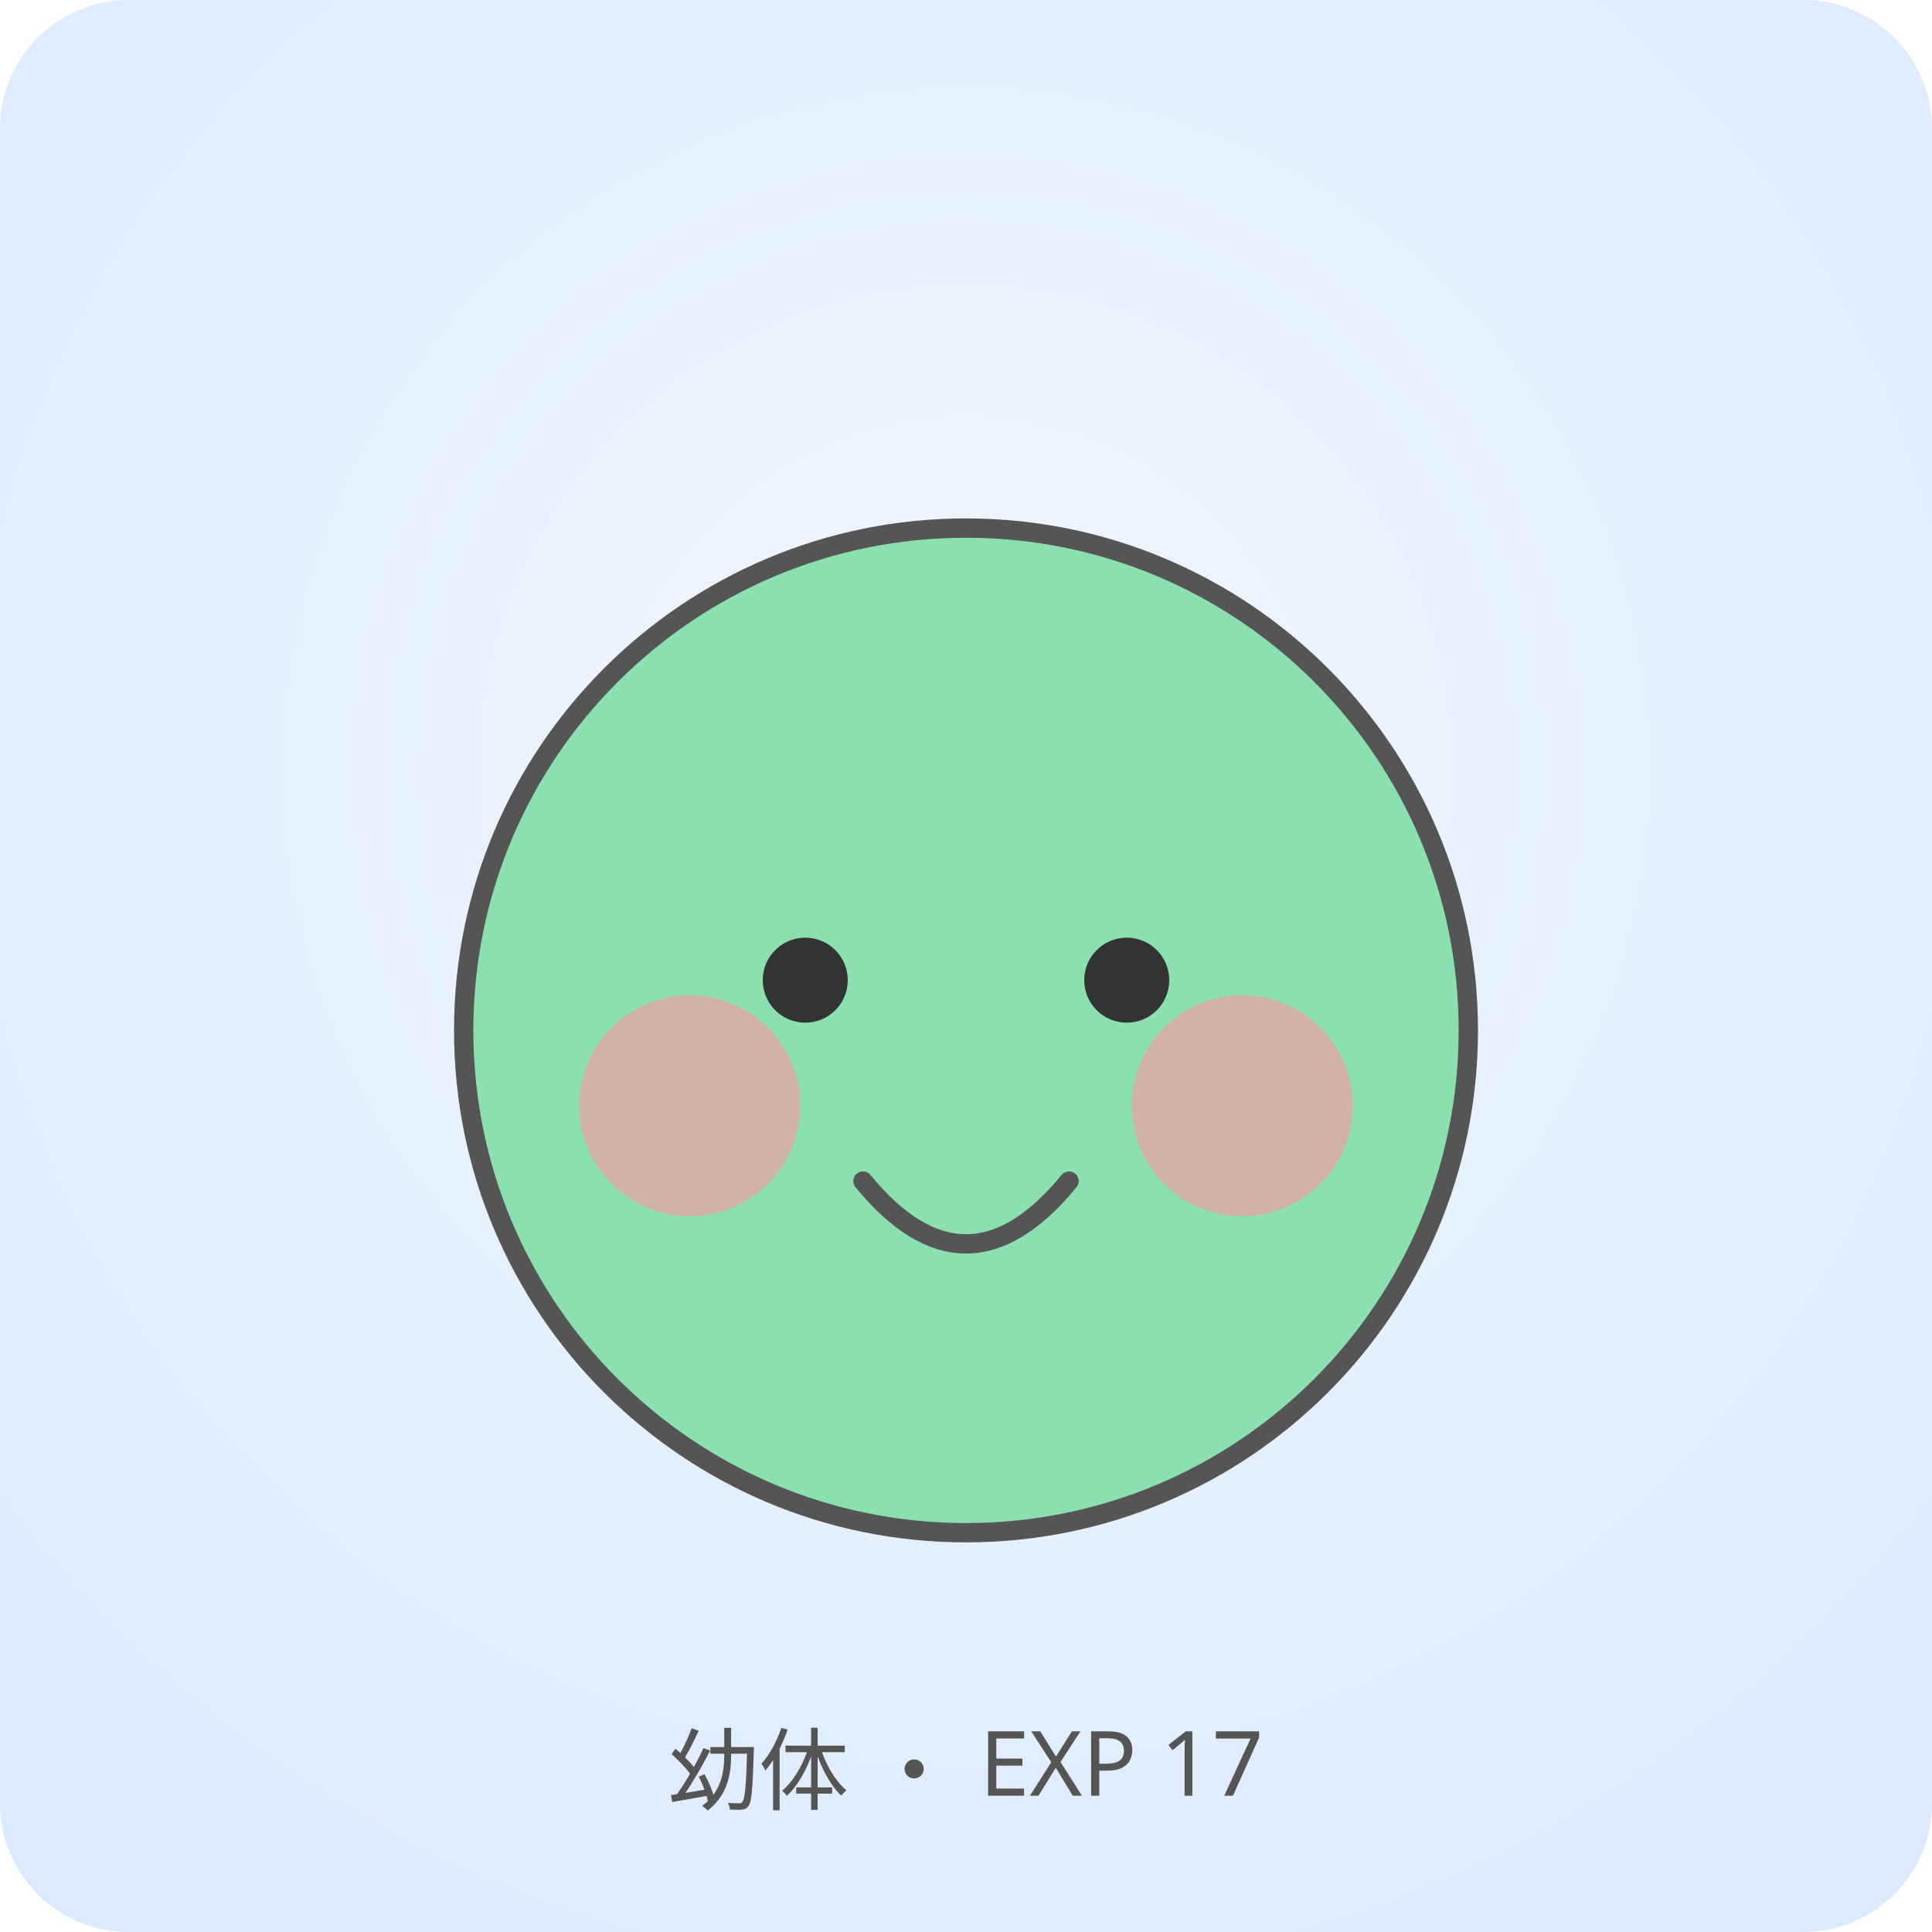
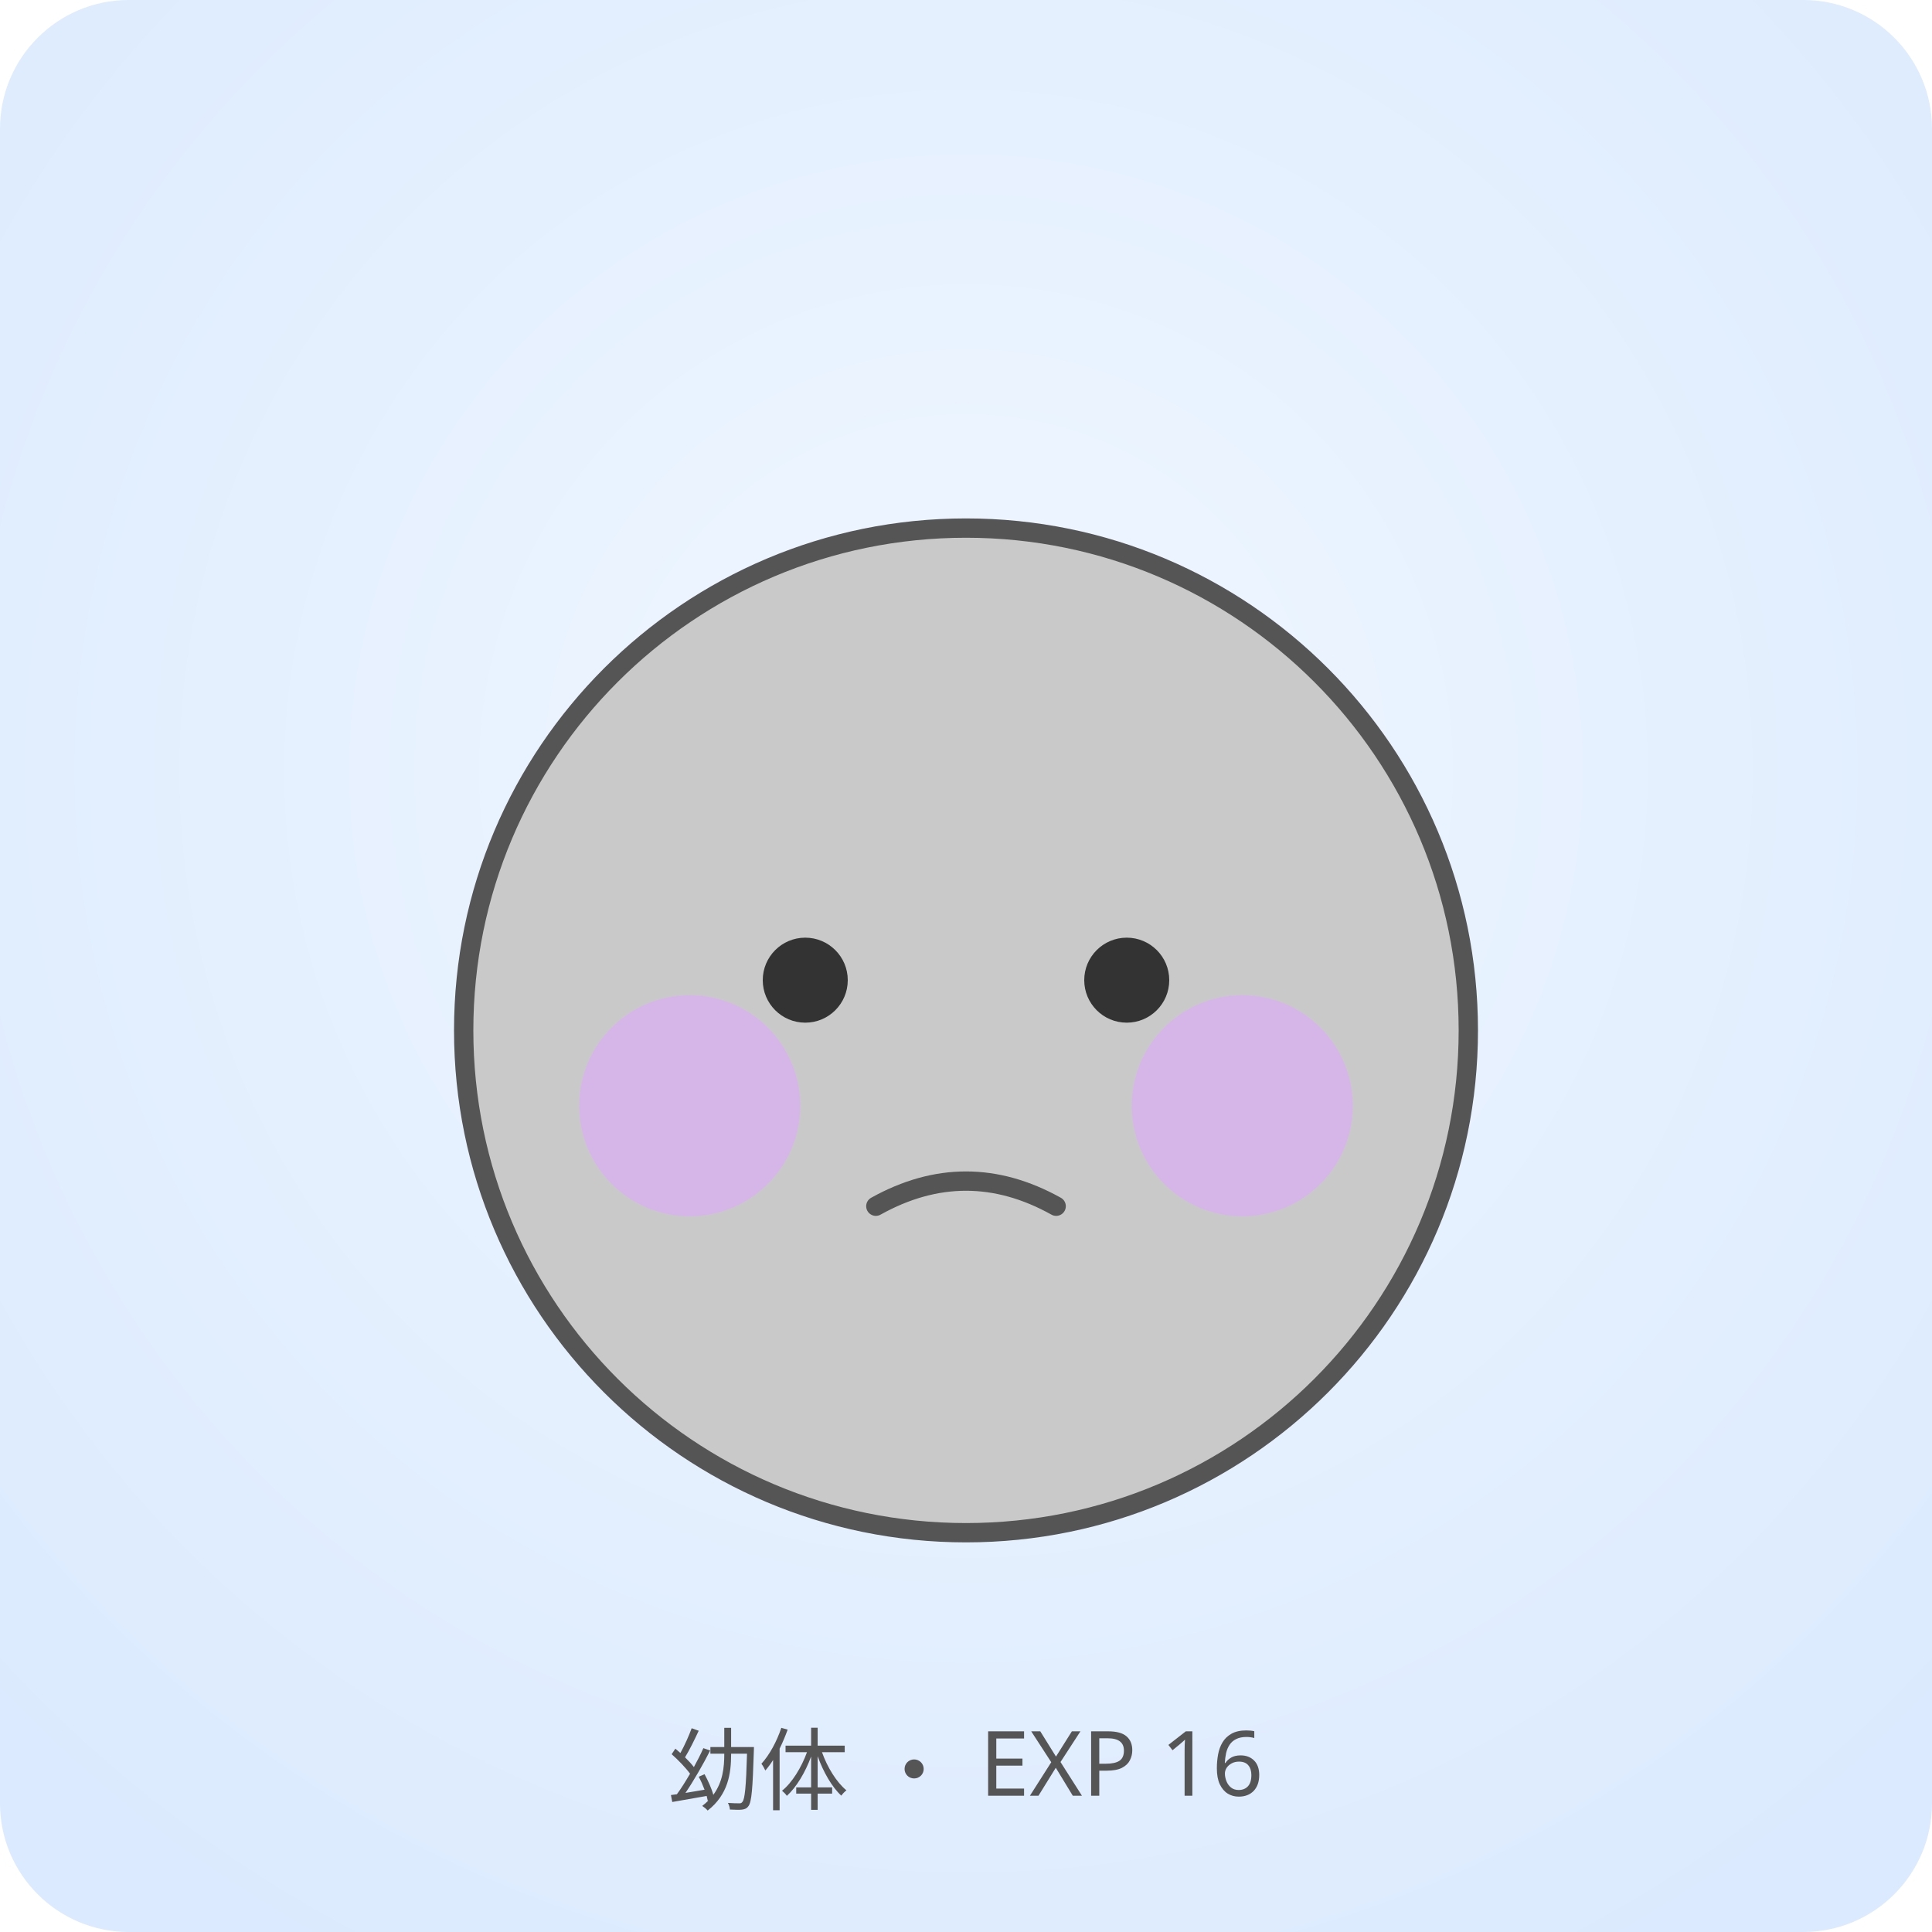
<svg xmlns="http://www.w3.org/2000/svg" viewBox="0 0 300 300" width="300" height="300">
  <defs>
    <radialGradient id="bg" cx="50%" cy="40%" r="70%">
      <stop offset="0%" stop-color="#f0f7ff" />
      <stop offset="100%" stop-color="#dbeafe" />
    </radialGradient>
  </defs>
  <rect width="300" height="300" rx="20" fill="url(#bg)" />
-   <circle cx="150" cy="89.8" r="7" fill="#8be0b0" stroke="#555" stroke-width="2" />
-   <circle cx="150" cy="160" r="78" fill="#8be0b0" stroke="#555" stroke-width="3" />
-   <circle cx="107.1" cy="171.7" r="17.16" fill="#ff8fa3" opacity="0.6" />
-   <circle cx="192.9" cy="171.7" r="17.16" fill="#ff8fa3" opacity="0.6" />
+   <circle cx="150" cy="89.8" r="7" fill="#c9c9c9" stroke="#555" stroke-width="2" />
+   <circle cx="150" cy="160" r="78" fill="#c9c9c9" stroke="#555" stroke-width="3" />
+   <circle cx="107.1" cy="171.7" r="17.16" fill="#e0aaff" opacity="0.6" />
+   <circle cx="192.9" cy="171.7" r="17.16" fill="#e0aaff" opacity="0.6" />
  <circle cx="125.04" cy="152.2" r="6.6" fill="#333" />
  <circle cx="174.96" cy="152.2" r="6.6" fill="#333" />
-   <path d="M 134 183.4 Q 150 202.9 166 183.4" stroke="#555" stroke-width="3" fill="none" stroke-linecap="round" />
-   <text x="150" y="280" text-anchor="middle" font-family="sans-serif" font-size="14" fill="#555">幼体 ・ EXP 17</text>
+   <path d="M 136 187.3 Q 150 179.5 164 187.3" stroke="#555" stroke-width="3" fill="none" stroke-linecap="round" />
+   <text x="150" y="280" text-anchor="middle" font-family="sans-serif" font-size="14" fill="#555">幼体 ・ EXP 16</text>
</svg>
